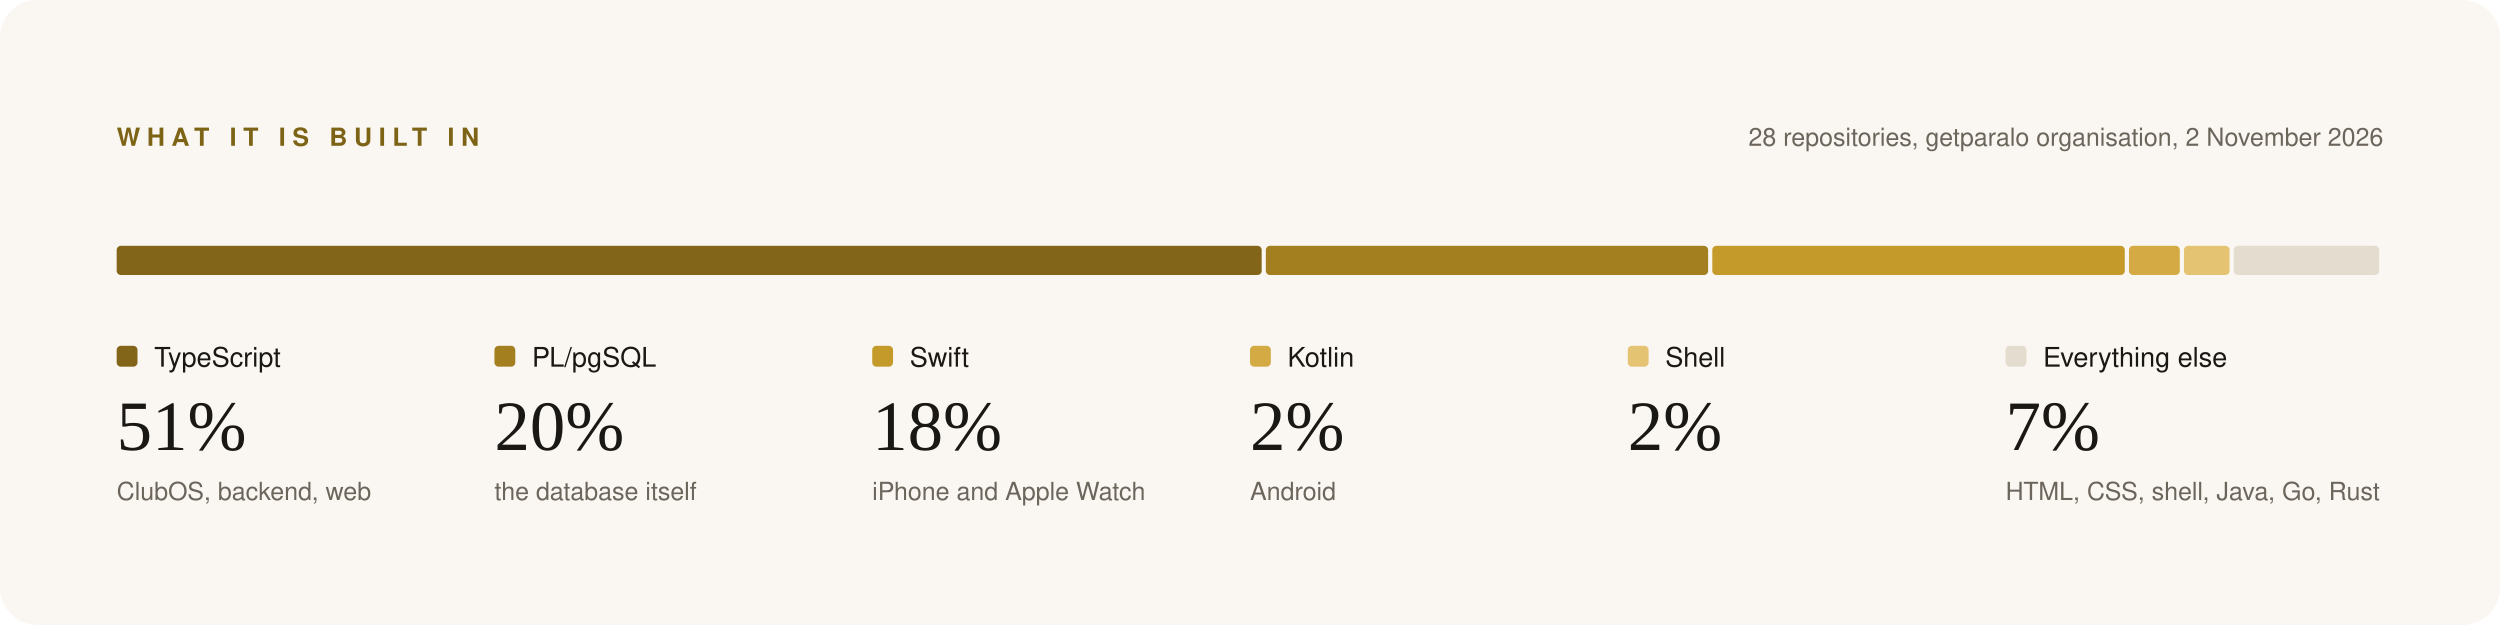
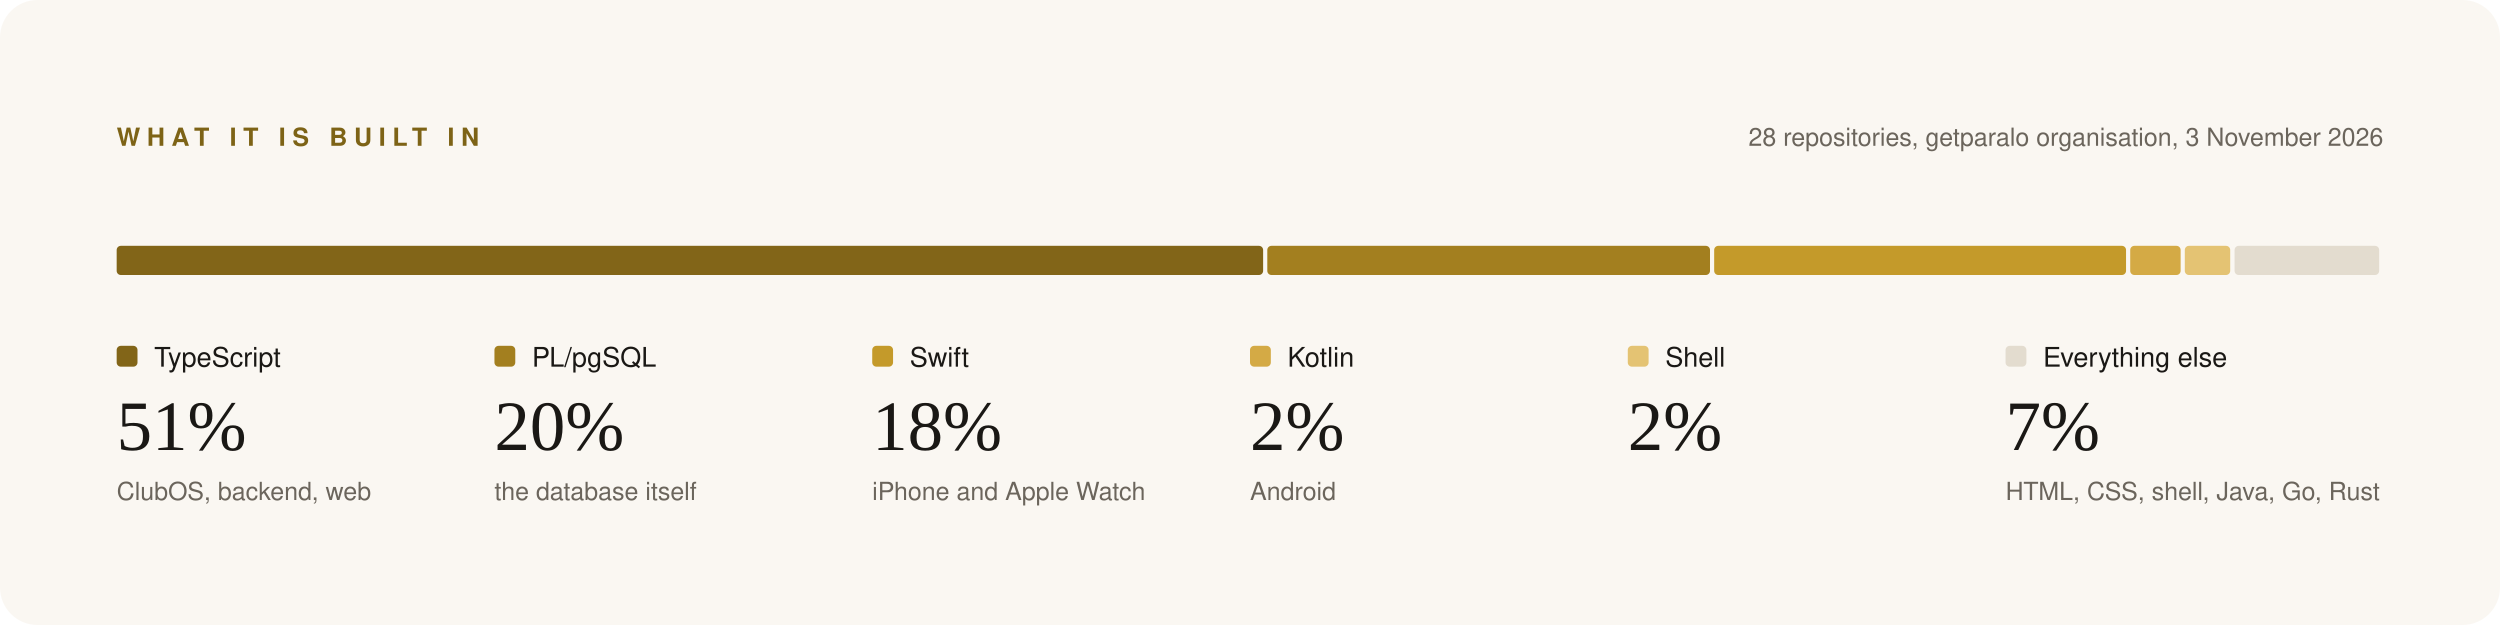
<svg xmlns="http://www.w3.org/2000/svg" width="1200" height="300" viewBox="0 0 1200 300" role="img" aria-label="Languages across Paralo repositories">
  <rect width="1200" height="300" rx="18" fill="#FAF7F2" />
  <text x="56" y="70" font-family="-apple-system, 'Helvetica Neue', Helvetica, Arial, sans-serif" font-size="12" letter-spacing="3.2" font-weight="600" fill="#7D6316">WHAT IT IS BUILT IN</text>
-   <text x="1144" y="70" text-anchor="end" font-family="-apple-system, 'Helvetica Neue', Helvetica, Arial, sans-serif" font-size="12" fill="#6B655C">28 repositories, getparalo organisation, 2 November 2026</text>
-   <rect x="56.0" y="118" width="549.6" height="14" rx="2" fill="#826518">
-     <animate attributeName="width" values="0;0;549.6" keyTimes="0;0.125;1" dur="0.80s" begin="0s" fill="freeze" calcMode="spline" keySplines="0 0 1 1;0.2 0.7 0.2 1" />
+   <text x="1144" y="70" text-anchor="end" font-family="-apple-system, 'Helvetica Neue', Helvetica, Arial, sans-serif" font-size="12" fill="#6B655C">28 repositories, getparalo organisation, 3 November 2026</text>
+   <rect x="56.0" y="118" width="550.3" height="14" rx="2" fill="#826518">
+     <animate attributeName="width" values="0;0;550.3" keyTimes="0;0.125;1" dur="0.80s" begin="0s" fill="freeze" calcMode="spline" keySplines="0 0 1 1;0.2 0.7 0.2 1" />
  </rect>
-   <rect x="607.6" y="118" width="212.3" height="14" rx="2" fill="#A37F1F">
-     <animate attributeName="width" values="0;0;212.3" keyTimes="0;0.239;1" dur="0.92s" begin="0s" fill="freeze" calcMode="spline" keySplines="0 0 1 1;0.2 0.7 0.2 1" />
+   <rect x="608.3" y="118" width="212.5" height="14" rx="2" fill="#A37F1F">
+     <animate attributeName="width" values="0;0;212.5" keyTimes="0;0.239;1" dur="0.92s" begin="0s" fill="freeze" calcMode="spline" keySplines="0 0 1 1;0.2 0.7 0.2 1" />
  </rect>
-   <rect x="821.9" y="118" width="198.0" height="14" rx="2" fill="#C49A2A">
-     <animate attributeName="width" values="0;0;198.0" keyTimes="0;0.327;1" dur="1.04s" begin="0s" fill="freeze" calcMode="spline" keySplines="0 0 1 1;0.2 0.7 0.2 1" />
+   <rect x="822.8" y="118" width="197.7" height="14" rx="2" fill="#C49A2A">
+     <animate attributeName="width" values="0;0;197.7" keyTimes="0;0.327;1" dur="1.04s" begin="0s" fill="freeze" calcMode="spline" keySplines="0 0 1 1;0.2 0.7 0.2 1" />
  </rect>
-   <rect x="1021.9" y="118" width="24.4" height="14" rx="2" fill="#D4AA45">
-     <animate attributeName="width" values="0;0;24.4" keyTimes="0;0.397;1" dur="1.16s" begin="0s" fill="freeze" calcMode="spline" keySplines="0 0 1 1;0.2 0.7 0.2 1" />
+   <rect x="1022.5" y="118" width="24.2" height="14" rx="2" fill="#D4AA45">
+     <animate attributeName="width" values="0;0;24.2" keyTimes="0;0.397;1" dur="1.16s" begin="0s" fill="freeze" calcMode="spline" keySplines="0 0 1 1;0.2 0.7 0.2 1" />
  </rect>
-   <rect x="1048.3" y="118" width="21.9" height="14" rx="2" fill="#E4C373">
-     <animate attributeName="width" values="0;0;21.9" keyTimes="0;0.453;1" dur="1.28s" begin="0s" fill="freeze" calcMode="spline" keySplines="0 0 1 1;0.2 0.7 0.2 1" />
+   <rect x="1048.7" y="118" width="21.8" height="14" rx="2" fill="#E4C373">
+     <animate attributeName="width" values="0;0;21.8" keyTimes="0;0.453;1" dur="1.28s" begin="0s" fill="freeze" calcMode="spline" keySplines="0 0 1 1;0.2 0.7 0.2 1" />
  </rect>
-   <rect x="1072.2" y="118" width="69.8" height="14" rx="2" fill="#E3DCCF">
-     <animate attributeName="width" values="0;0;69.8" keyTimes="0;0.500;1" dur="1.40s" begin="0s" fill="freeze" calcMode="spline" keySplines="0 0 1 1;0.2 0.7 0.2 1" />
+   <rect x="1072.6" y="118" width="69.4" height="14" rx="2" fill="#E3DCCF">
+     <animate attributeName="width" values="0;0;69.4" keyTimes="0;0.500;1" dur="1.40s" begin="0s" fill="freeze" calcMode="spline" keySplines="0 0 1 1;0.2 0.7 0.2 1" />
  </rect>
  <rect x="56.0" y="166" width="10" height="10" rx="2" fill="#826518" />
  <text x="74.0" y="176" font-family="-apple-system, 'Helvetica Neue', Helvetica, Arial, sans-serif" font-size="13" fill="#1A1815">TypeScript</text>
  <text x="56.0" y="216" font-family="Georgia, 'Times New Roman', Times, serif" font-size="34" fill="#1A1815">51%</text>
  <text x="56.0" y="240" font-family="-apple-system, 'Helvetica Neue', Helvetica, Arial, sans-serif" font-size="12" fill="#6B655C">ClubOS, backend, web</text>
  <rect x="237.333" y="166" width="10" height="10" rx="2" fill="#A37F1F" />
  <text x="255.333" y="176" font-family="-apple-system, 'Helvetica Neue', Helvetica, Arial, sans-serif" font-size="13" fill="#1A1815">PL/pgSQL</text>
  <text x="237.333" y="216" font-family="Georgia, 'Times New Roman', Times, serif" font-size="34" fill="#1A1815">20%</text>
  <text x="237.333" y="240" font-family="-apple-system, 'Helvetica Neue', Helvetica, Arial, sans-serif" font-size="12" fill="#6B655C">the database itself</text>
  <rect x="418.667" y="166" width="10" height="10" rx="2" fill="#C49A2A" />
  <text x="436.667" y="176" font-family="-apple-system, 'Helvetica Neue', Helvetica, Arial, sans-serif" font-size="13" fill="#1A1815">Swift</text>
  <text x="418.667" y="216" font-family="Georgia, 'Times New Roman', Times, serif" font-size="34" fill="#1A1815">18%</text>
  <text x="418.667" y="240" font-family="-apple-system, 'Helvetica Neue', Helvetica, Arial, sans-serif" font-size="12" fill="#6B655C">iPhone and Apple Watch</text>
  <rect x="600.0" y="166" width="10" height="10" rx="2" fill="#D4AA45" />
  <text x="618.0" y="176" font-family="-apple-system, 'Helvetica Neue', Helvetica, Arial, sans-serif" font-size="13" fill="#1A1815">Kotlin</text>
  <text x="600.0" y="216" font-family="Georgia, 'Times New Roman', Times, serif" font-size="34" fill="#1A1815">2%</text>
  <text x="600.0" y="240" font-family="-apple-system, 'Helvetica Neue', Helvetica, Arial, sans-serif" font-size="12" fill="#6B655C">Android</text>
  <rect x="781.333" y="166" width="10" height="10" rx="2" fill="#E4C373" />
  <text x="799.333" y="176" font-family="-apple-system, 'Helvetica Neue', Helvetica, Arial, sans-serif" font-size="13" fill="#1A1815">Shell</text>
  <text x="781.333" y="216" font-family="Georgia, 'Times New Roman', Times, serif" font-size="34" fill="#1A1815">2%</text>
  <text x="781.333" y="240" font-family="-apple-system, 'Helvetica Neue', Helvetica, Arial, sans-serif" font-size="12" fill="#6B655C" />
  <rect x="962.667" y="166" width="10" height="10" rx="2" fill="#E3DCCF" />
  <text x="980.667" y="176" font-family="-apple-system, 'Helvetica Neue', Helvetica, Arial, sans-serif" font-size="13" fill="#1A1815">Everything else</text>
  <text x="962.667" y="216" font-family="Georgia, 'Times New Roman', Times, serif" font-size="34" fill="#1A1815">7%</text>
  <text x="962.667" y="240" font-family="-apple-system, 'Helvetica Neue', Helvetica, Arial, sans-serif" font-size="12" fill="#6B655C">HTML, CSS, shell, Java, Go, Rust</text>
</svg>
